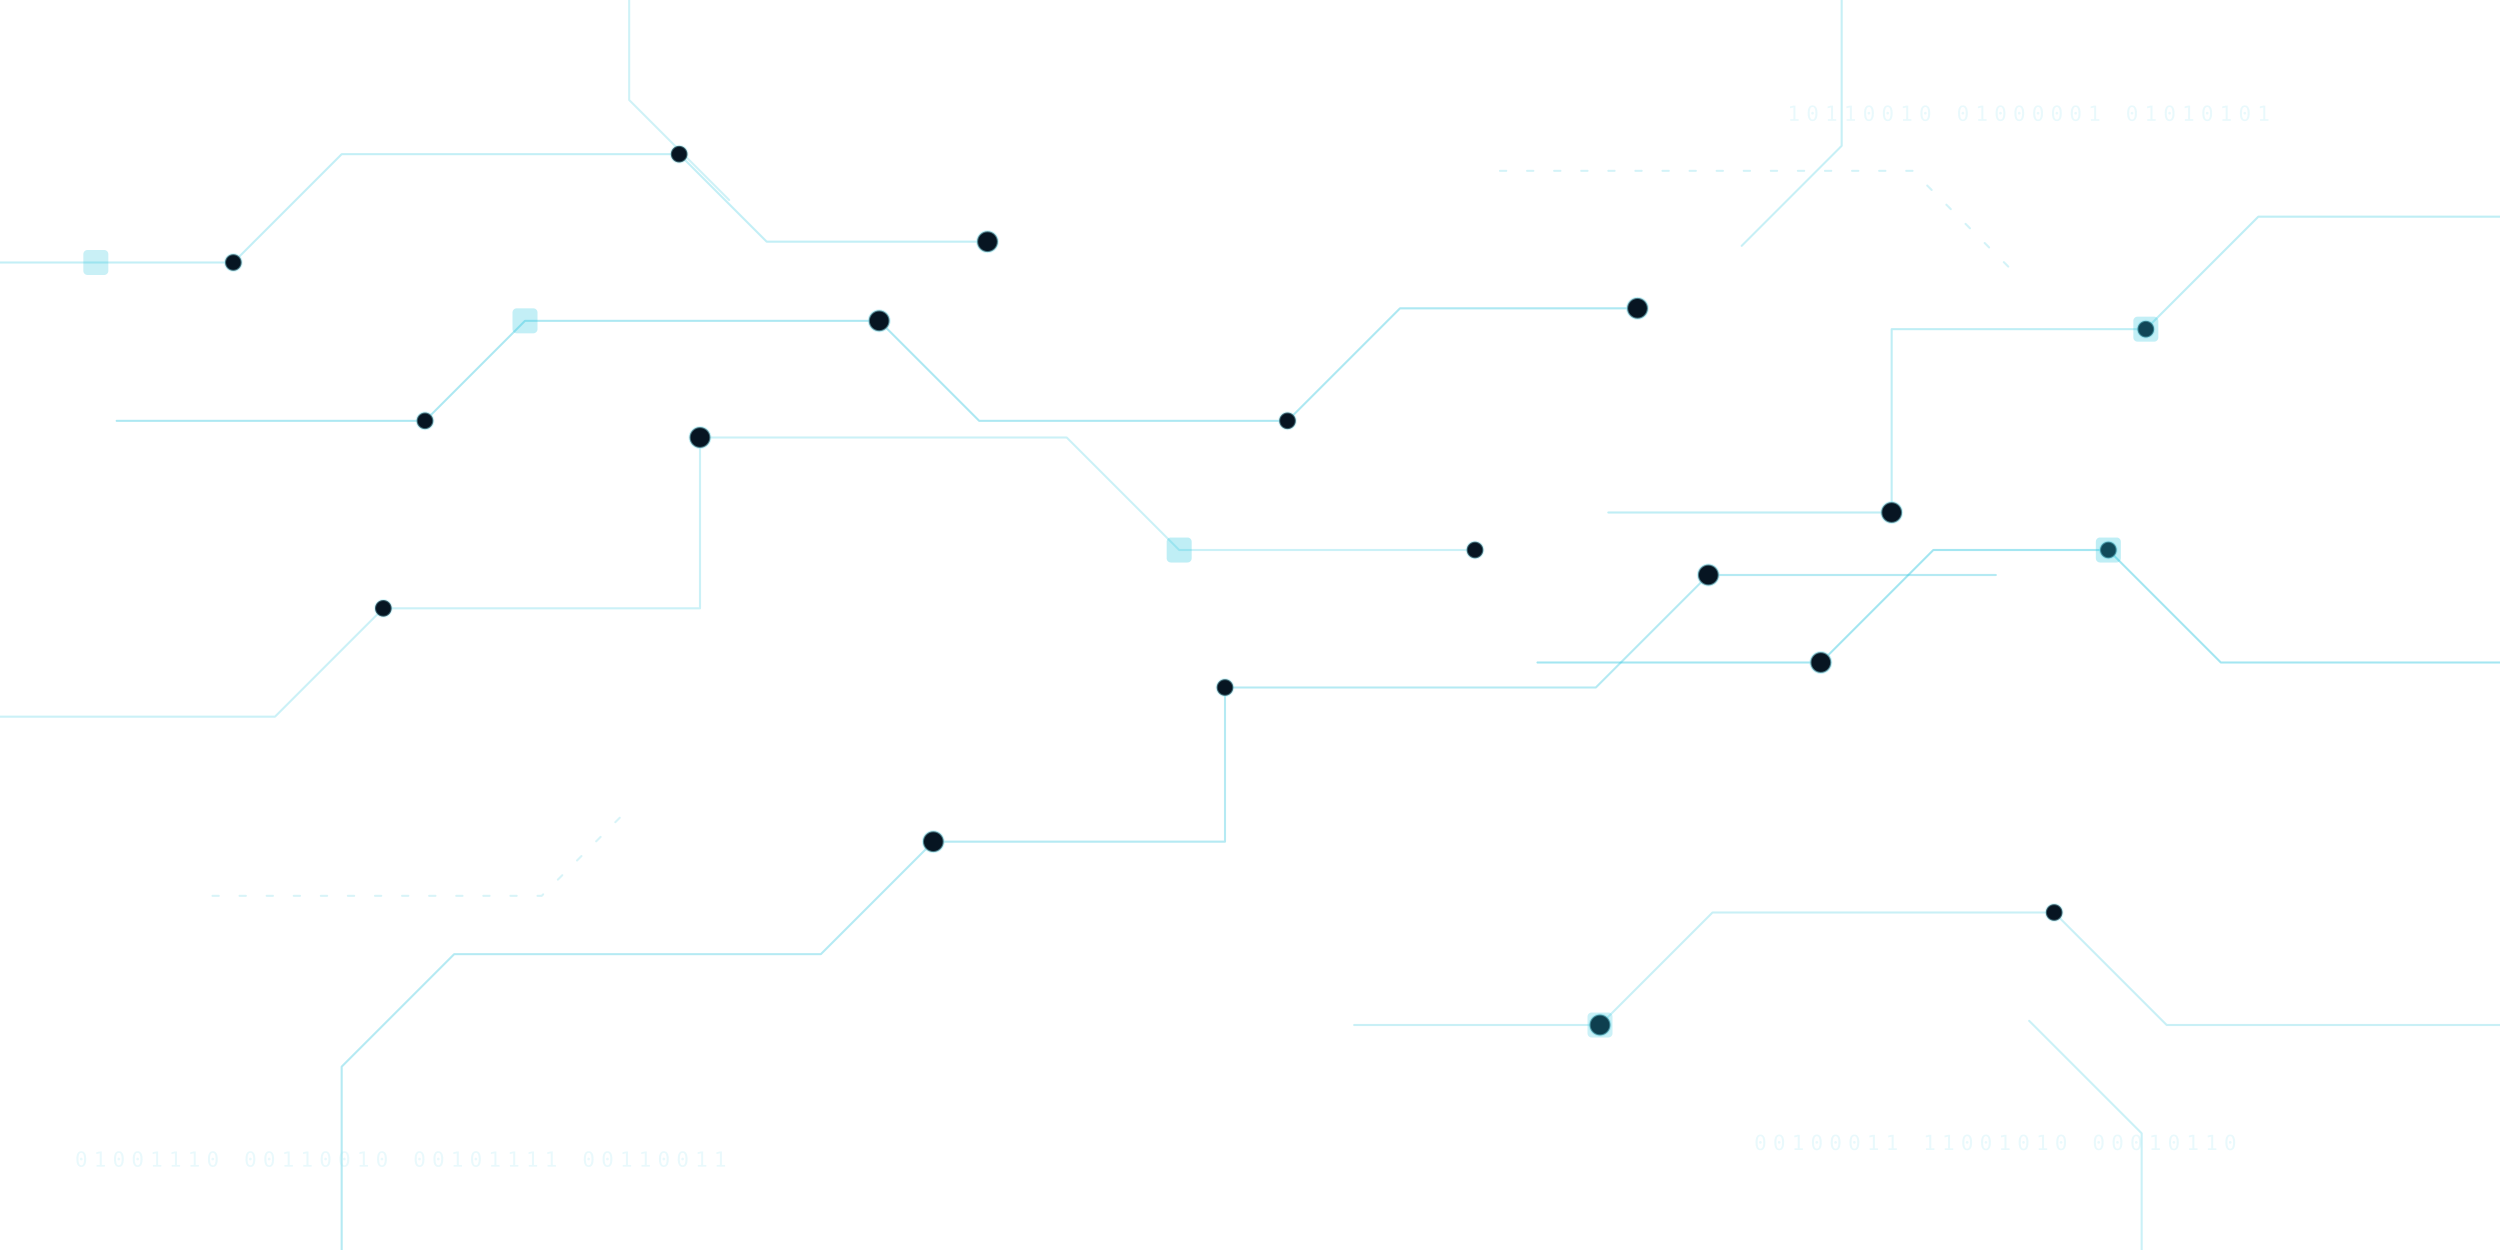
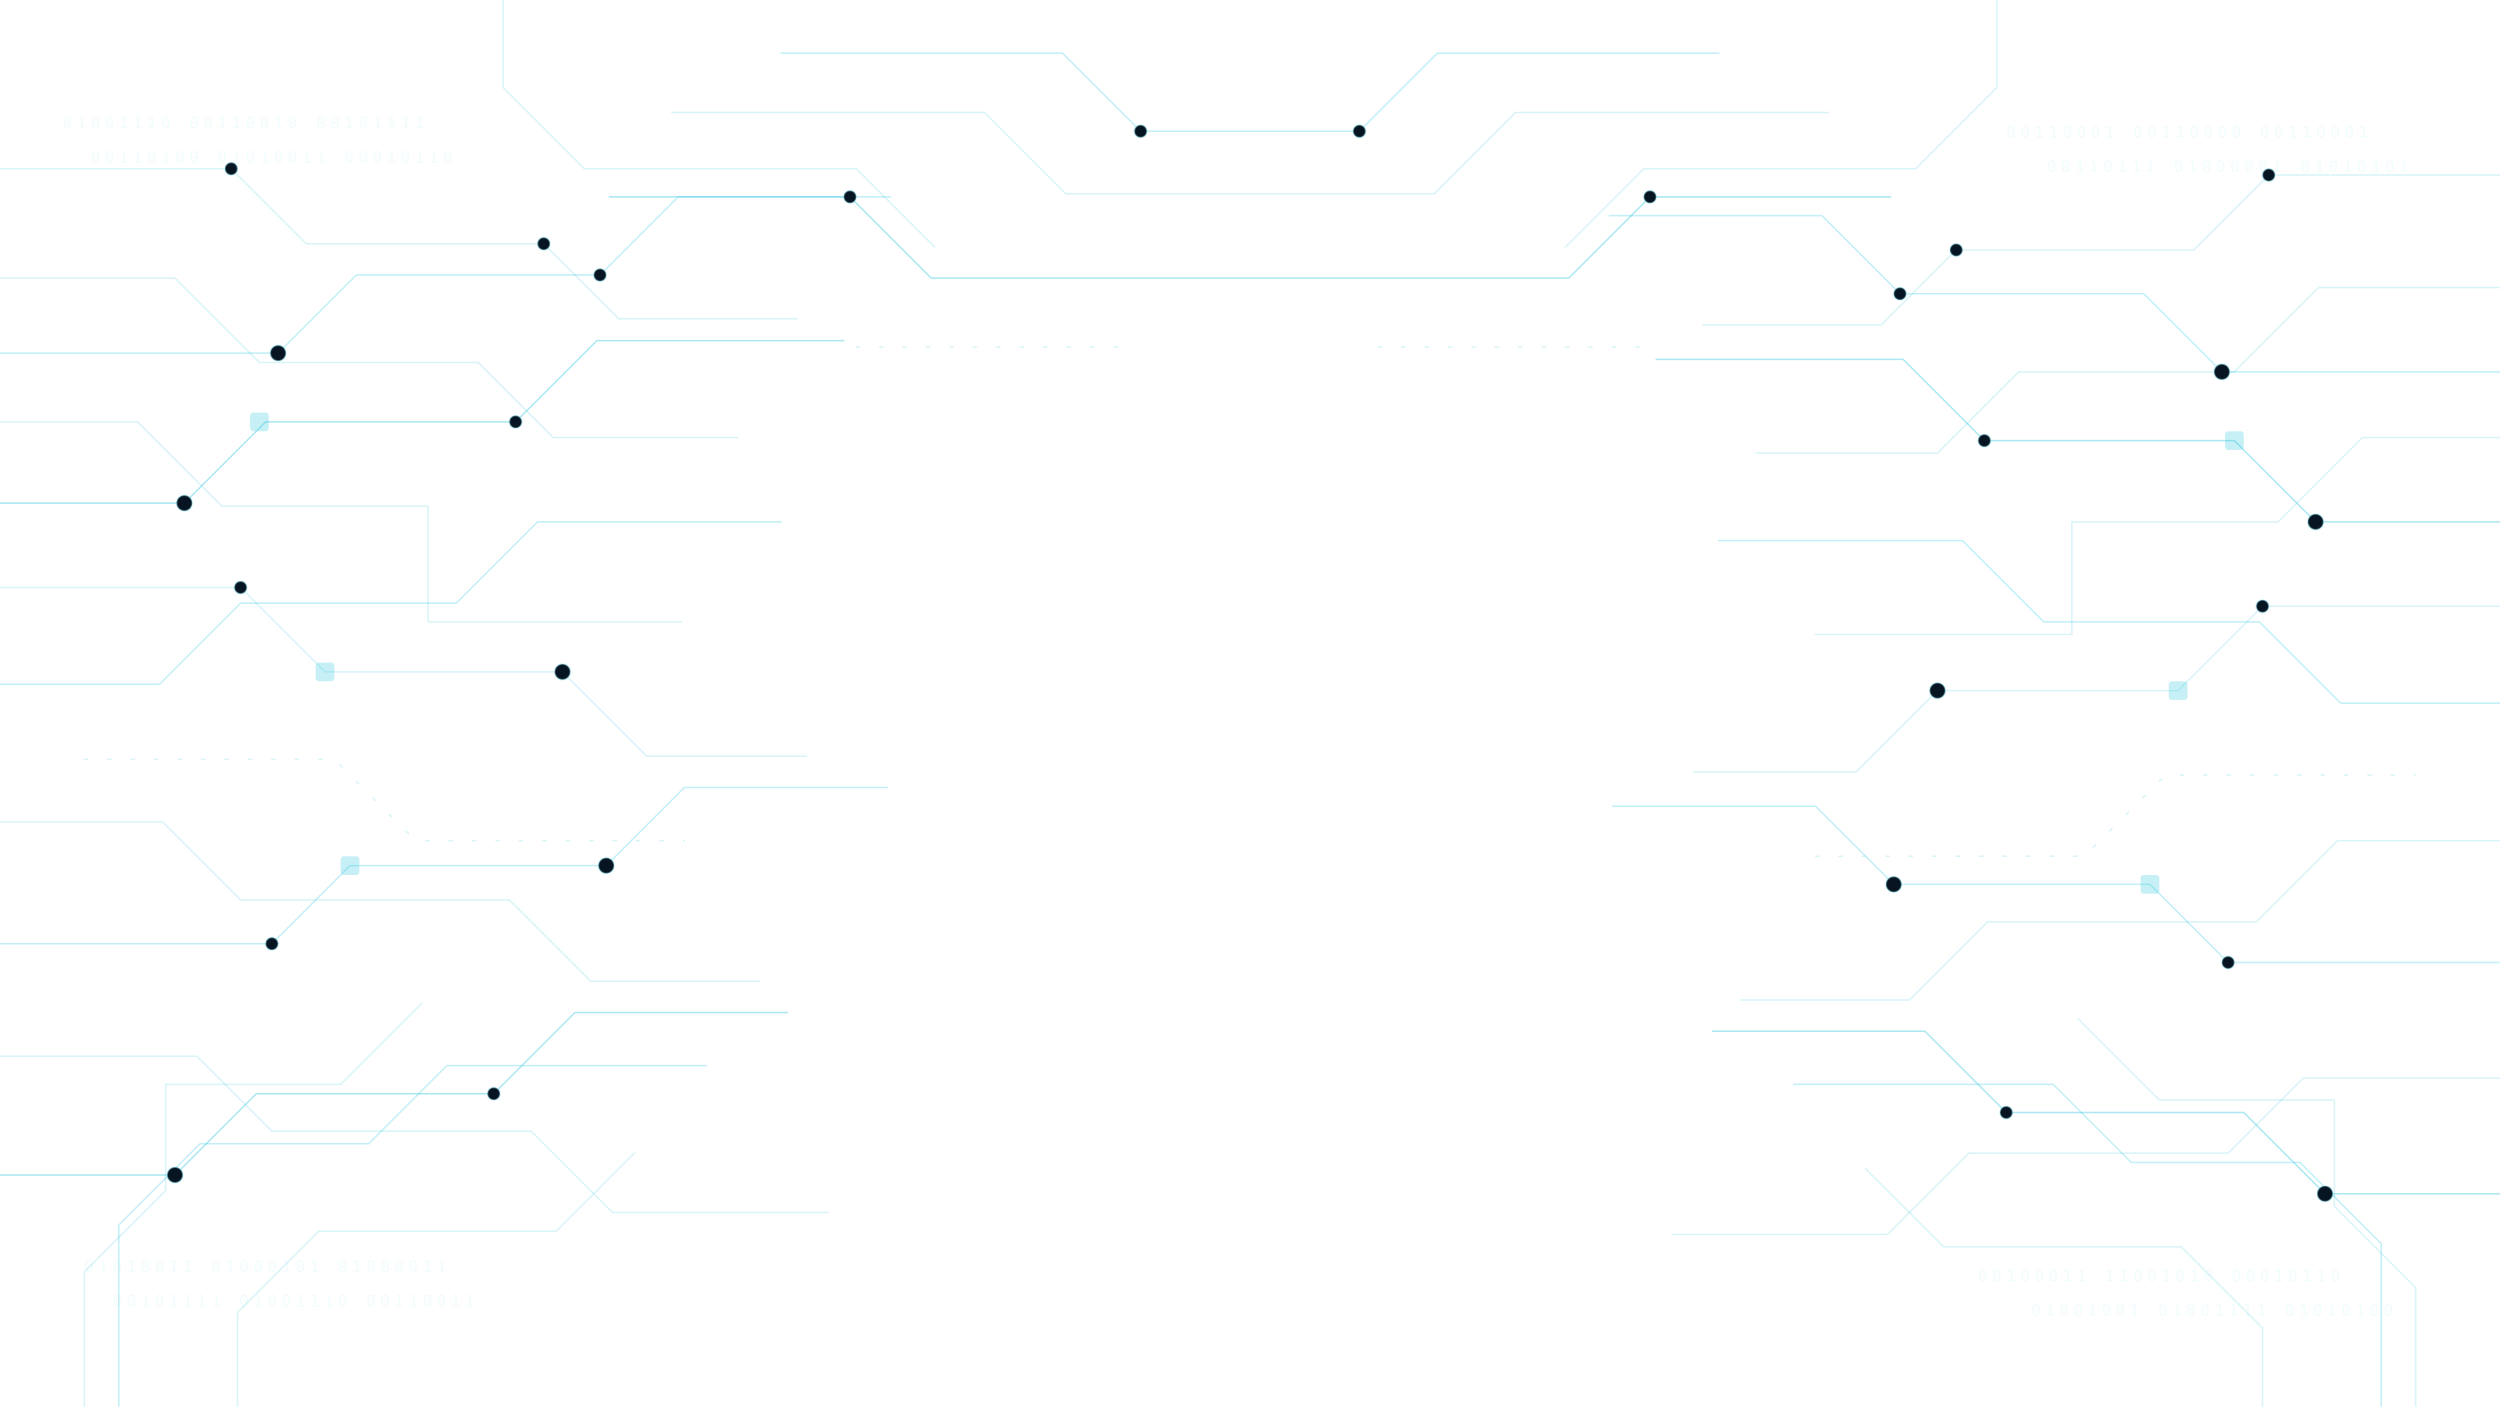
- <svg xmlns="http://www.w3.org/2000/svg" width="1200" height="600" viewBox="0 0 1200 600" fill="none">
-   <g stroke="#28c4dd" stroke-width="1" stroke-linecap="round" stroke-linejoin="round" vector-effect="non-scaling-stroke">
-     <path d="M0 126H112L164 74H326L368 116H474" stroke-opacity=".28" />
-     <path d="M56 202H204L252 154H422L470 202H618L672 148H786" stroke-opacity=".38" />
-     <path d="M0 344H132L184 292H336V210H512L566 264H708" stroke-opacity=".24" />
-     <path d="M164 600V512L218 458H394L448 404H588V330H766L820 276H958" stroke-opacity=".34" />
-     <path d="M1200 104H1084L1030 158H908V246H772" stroke-opacity=".3" />
-     <path d="M1200 318H1066L1012 264H928L874 318H738" stroke-opacity=".42" />
-     <path d="M1200 492H1040L986 438H822L768 492H650" stroke-opacity=".25" />
-     <path d="M302 0V48L350 96" stroke-opacity=".22" />
-     <path d="M884 0V70L836 118" stroke-opacity=".26" />
-     <path d="M1028 600V544L974 490" stroke-opacity=".24" />
-     <path d="M102 430H260L304 386" stroke-opacity=".18" stroke-dasharray="3 10" />
-     <path d="M720 82H918L968 132" stroke-opacity=".2" stroke-dasharray="3 10" />
+ <svg xmlns="http://www.w3.org/2000/svg" width="1600" height="900" viewBox="0 0 1600 900" fill="none">
+   <style>
+     .trace { fill: none; stroke: #28c4dd; stroke-linecap: round; stroke-linejoin: round; stroke-width: 1; vector-effect: non-scaling-stroke; }
+     .trace-soft { stroke-opacity: .18; }
+     .trace-mid { stroke-opacity: .28; }
+     .trace-bright { stroke-opacity: .38; }
+     .node { fill: #071522; stroke: #92e5f0; stroke-opacity: .42; stroke-width: 1; vector-effect: non-scaling-stroke; }
+     .pad { fill: #28c4dd; fill-opacity: .26; }
+     .binary-text { fill: #92e5f0; font: 10px Consolas, monospace; letter-spacing: 3px; opacity: .13; }
+   </style>
+   <g class="trace trace-soft">
+     <path d="M0 108H148L196 156H348L396 204H510" />
+     <path d="M0 178H112L166 232H306L354 280H472" />
+     <path d="M0 270H88L142 324H274V398H436" />
+     <path d="M0 376H154L208 430H360L414 484H516" />
+     <path d="M0 526H104L154 576H326L378 628H486" />
+     <path d="M0 676H126L174 724H340L392 776H530" />
+     <path d="M54 900V814L106 762V694H218L270 642" />
+     <path d="M152 900V840L204 788H356L406 738" />
+     <path d="M1600 112H1452L1404 160H1252L1204 208H1090" />
+     <path d="M1600 184H1484L1430 238H1292L1240 290H1124" />
+     <path d="M1600 280H1512L1458 334H1326V406H1162" />
+     <path d="M1600 388H1448L1394 442H1240L1188 494H1084" />
+     <path d="M1600 538H1496L1444 590H1272L1222 640H1114" />
+     <path d="M1600 690H1474L1426 738H1260L1208 790H1070" />
+     <path d="M1546 900V824L1494 772V704H1382L1330 652" />
+     <path d="M1448 900V850L1396 798H1244L1194 748" />
+     <path d="M322 0V56L374 108H548L598 158" />
+     <path d="M1278 0V56L1226 108H1052L1002 158" />
+     <path d="M430 72H630L682 124H918L970 72H1170" />
  </g>
-   <g fill="#071522" stroke="#92e5f0" stroke-width="1" vector-effect="non-scaling-stroke">
-     <circle cx="112" cy="126" r="4" stroke-opacity=".42" />
-     <circle cx="326" cy="74" r="4" stroke-opacity=".34" />
-     <circle cx="474" cy="116" r="5" stroke-opacity=".48" />
-     <circle cx="204" cy="202" r="4" stroke-opacity=".42" />
-     <circle cx="422" cy="154" r="5" stroke-opacity=".5" />
-     <circle cx="618" cy="202" r="4" stroke-opacity=".36" />
-     <circle cx="786" cy="148" r="5" stroke-opacity=".5" />
-     <circle cx="184" cy="292" r="4" stroke-opacity=".32" />
-     <circle cx="336" cy="210" r="5" stroke-opacity=".46" />
-     <circle cx="708" cy="264" r="4" stroke-opacity=".38" />
-     <circle cx="448" cy="404" r="5" stroke-opacity=".48" />
-     <circle cx="588" cy="330" r="4" stroke-opacity=".38" />
-     <circle cx="820" cy="276" r="5" stroke-opacity=".5" />
-     <circle cx="1030" cy="158" r="4" stroke-opacity=".38" />
-     <circle cx="908" cy="246" r="5" stroke-opacity=".48" />
-     <circle cx="1012" cy="264" r="4" stroke-opacity=".42" />
-     <circle cx="874" cy="318" r="5" stroke-opacity=".52" />
-     <circle cx="986" cy="438" r="4" stroke-opacity=".36" />
-     <circle cx="768" cy="492" r="5" stroke-opacity=".46" />
+   <g class="trace trace-mid">
+     <path d="M0 226H178L228 176H384L434 126H570" />
+     <path d="M0 438H102L154 386H292L344 334H500" />
+     <path d="M0 604H174L224 554H388L438 504H568" />
+     <path d="M76 900V784L128 732H236L286 682H452" />
+     <path d="M1600 238H1422L1372 188H1216L1166 138H1030" />
+     <path d="M1600 450H1498L1446 398H1308L1256 346H1100" />
+     <path d="M1600 616H1426L1376 566H1212L1162 516H1032" />
+     <path d="M1524 900V796L1472 744H1364L1314 694H1148" />
+     <path d="M500 34H680L730 84H870L920 34H1100" />
  </g>
-   <g fill="#28c4dd">
-     <rect x="40" y="120" width="12" height="12" rx="2" fill-opacity=".25" />
-     <rect x="246" y="148" width="12" height="12" rx="2" fill-opacity=".28" />
-     <rect x="560" y="258" width="12" height="12" rx="2" fill-opacity=".3" />
-     <rect x="762" y="486" width="12" height="12" rx="2" fill-opacity=".24" />
-     <rect x="1024" y="152" width="12" height="12" rx="2" fill-opacity=".28" />
-     <rect x="1006" y="258" width="12" height="12" rx="2" fill-opacity=".3" />
+   <g class="trace trace-bright">
+     <path d="M0 322H118L170 270H330L382 218H540" />
+     <path d="M0 752H112L164 700H316L368 648H504" />
+     <path d="M1600 334H1482L1430 282H1270L1218 230H1060" />
+     <path d="M1600 764H1488L1436 712H1284L1232 660H1096" />
+     <path d="M390 126H544L596 178H1004L1056 126H1210" />
  </g>
-   <g fill="#92e5f0" fill-opacity=".2" font-family="Consolas, monospace" font-size="10" letter-spacing="3">
-     <text x="36" y="560">01001110 00110010 00101111 00110011</text>
-     <text x="858" y="58">10110010 01000001 01010101</text>
-     <text x="842" y="552">00100011 11001010 00010110</text>
+   <g class="trace trace-soft" stroke-dasharray="2 13">
+     <path d="M54 486H214L266 538H438" />
+     <path d="M1162 548H1334L1386 496H1546" />
+     <path d="M548 222H718" />
+     <path d="M882 222H1052" />
+   </g>
+   <g>
+     <circle class="node" cx="148" cy="108" r="4" />
+     <circle class="node" cx="348" cy="156" r="4" />
+     <circle class="node" cx="178" cy="226" r="5" />
+     <circle class="node" cx="384" cy="176" r="4" />
+     <circle class="node" cx="118" cy="322" r="5" />
+     <circle class="node" cx="330" cy="270" r="4" />
+     <circle class="node" cx="154" cy="376" r="4" />
+     <circle class="node" cx="360" cy="430" r="5" />
+     <circle class="node" cx="174" cy="604" r="4" />
+     <circle class="node" cx="388" cy="554" r="5" />
+     <circle class="node" cx="112" cy="752" r="5" />
+     <circle class="node" cx="316" cy="700" r="4" />
+     <circle class="node" cx="1452" cy="112" r="4" />
+     <circle class="node" cx="1252" cy="160" r="4" />
+     <circle class="node" cx="1422" cy="238" r="5" />
+     <circle class="node" cx="1216" cy="188" r="4" />
+     <circle class="node" cx="1482" cy="334" r="5" />
+     <circle class="node" cx="1270" cy="282" r="4" />
+     <circle class="node" cx="1448" cy="388" r="4" />
+     <circle class="node" cx="1240" cy="442" r="5" />
+     <circle class="node" cx="1426" cy="616" r="4" />
+     <circle class="node" cx="1212" cy="566" r="5" />
+     <circle class="node" cx="1488" cy="764" r="5" />
+     <circle class="node" cx="1284" cy="712" r="4" />
+     <circle class="node" cx="544" cy="126" r="4" />
+     <circle class="node" cx="1056" cy="126" r="4" />
+     <circle class="node" cx="730" cy="84" r="4" />
+     <circle class="node" cx="870" cy="84" r="4" />
+   </g>
+   <g>
+     <rect class="pad" x="160" y="264" width="12" height="12" rx="2" />
+     <rect class="pad" x="202" y="424" width="12" height="12" rx="2" />
+     <rect class="pad" x="218" y="548" width="12" height="12" rx="2" />
+     <rect class="pad" x="1424" y="276" width="12" height="12" rx="2" />
+     <rect class="pad" x="1388" y="436" width="12" height="12" rx="2" />
+     <rect class="pad" x="1370" y="560" width="12" height="12" rx="2" />
+   </g>
+   <g class="binary-text">
+     <text x="40" y="82">01001110 00110010 00101111</text>
+     <text x="58" y="104">00110100 01010011 00010110</text>
+     <text x="54" y="814">01010011 01000101 01000011</text>
+     <text x="72" y="836">00101111 01001110 00110011</text>
+   </g>
+   <g class="binary-text binary-b">
+     <text x="1284" y="88">00110001 00110000 00110001</text>
+     <text x="1310" y="110">00110111 01000001 01010101</text>
+     <text x="1266" y="820">00100011 11001010 00010110</text>
+     <text x="1300" y="842">01001001 01001111 01010100</text>
  </g>
</svg>
